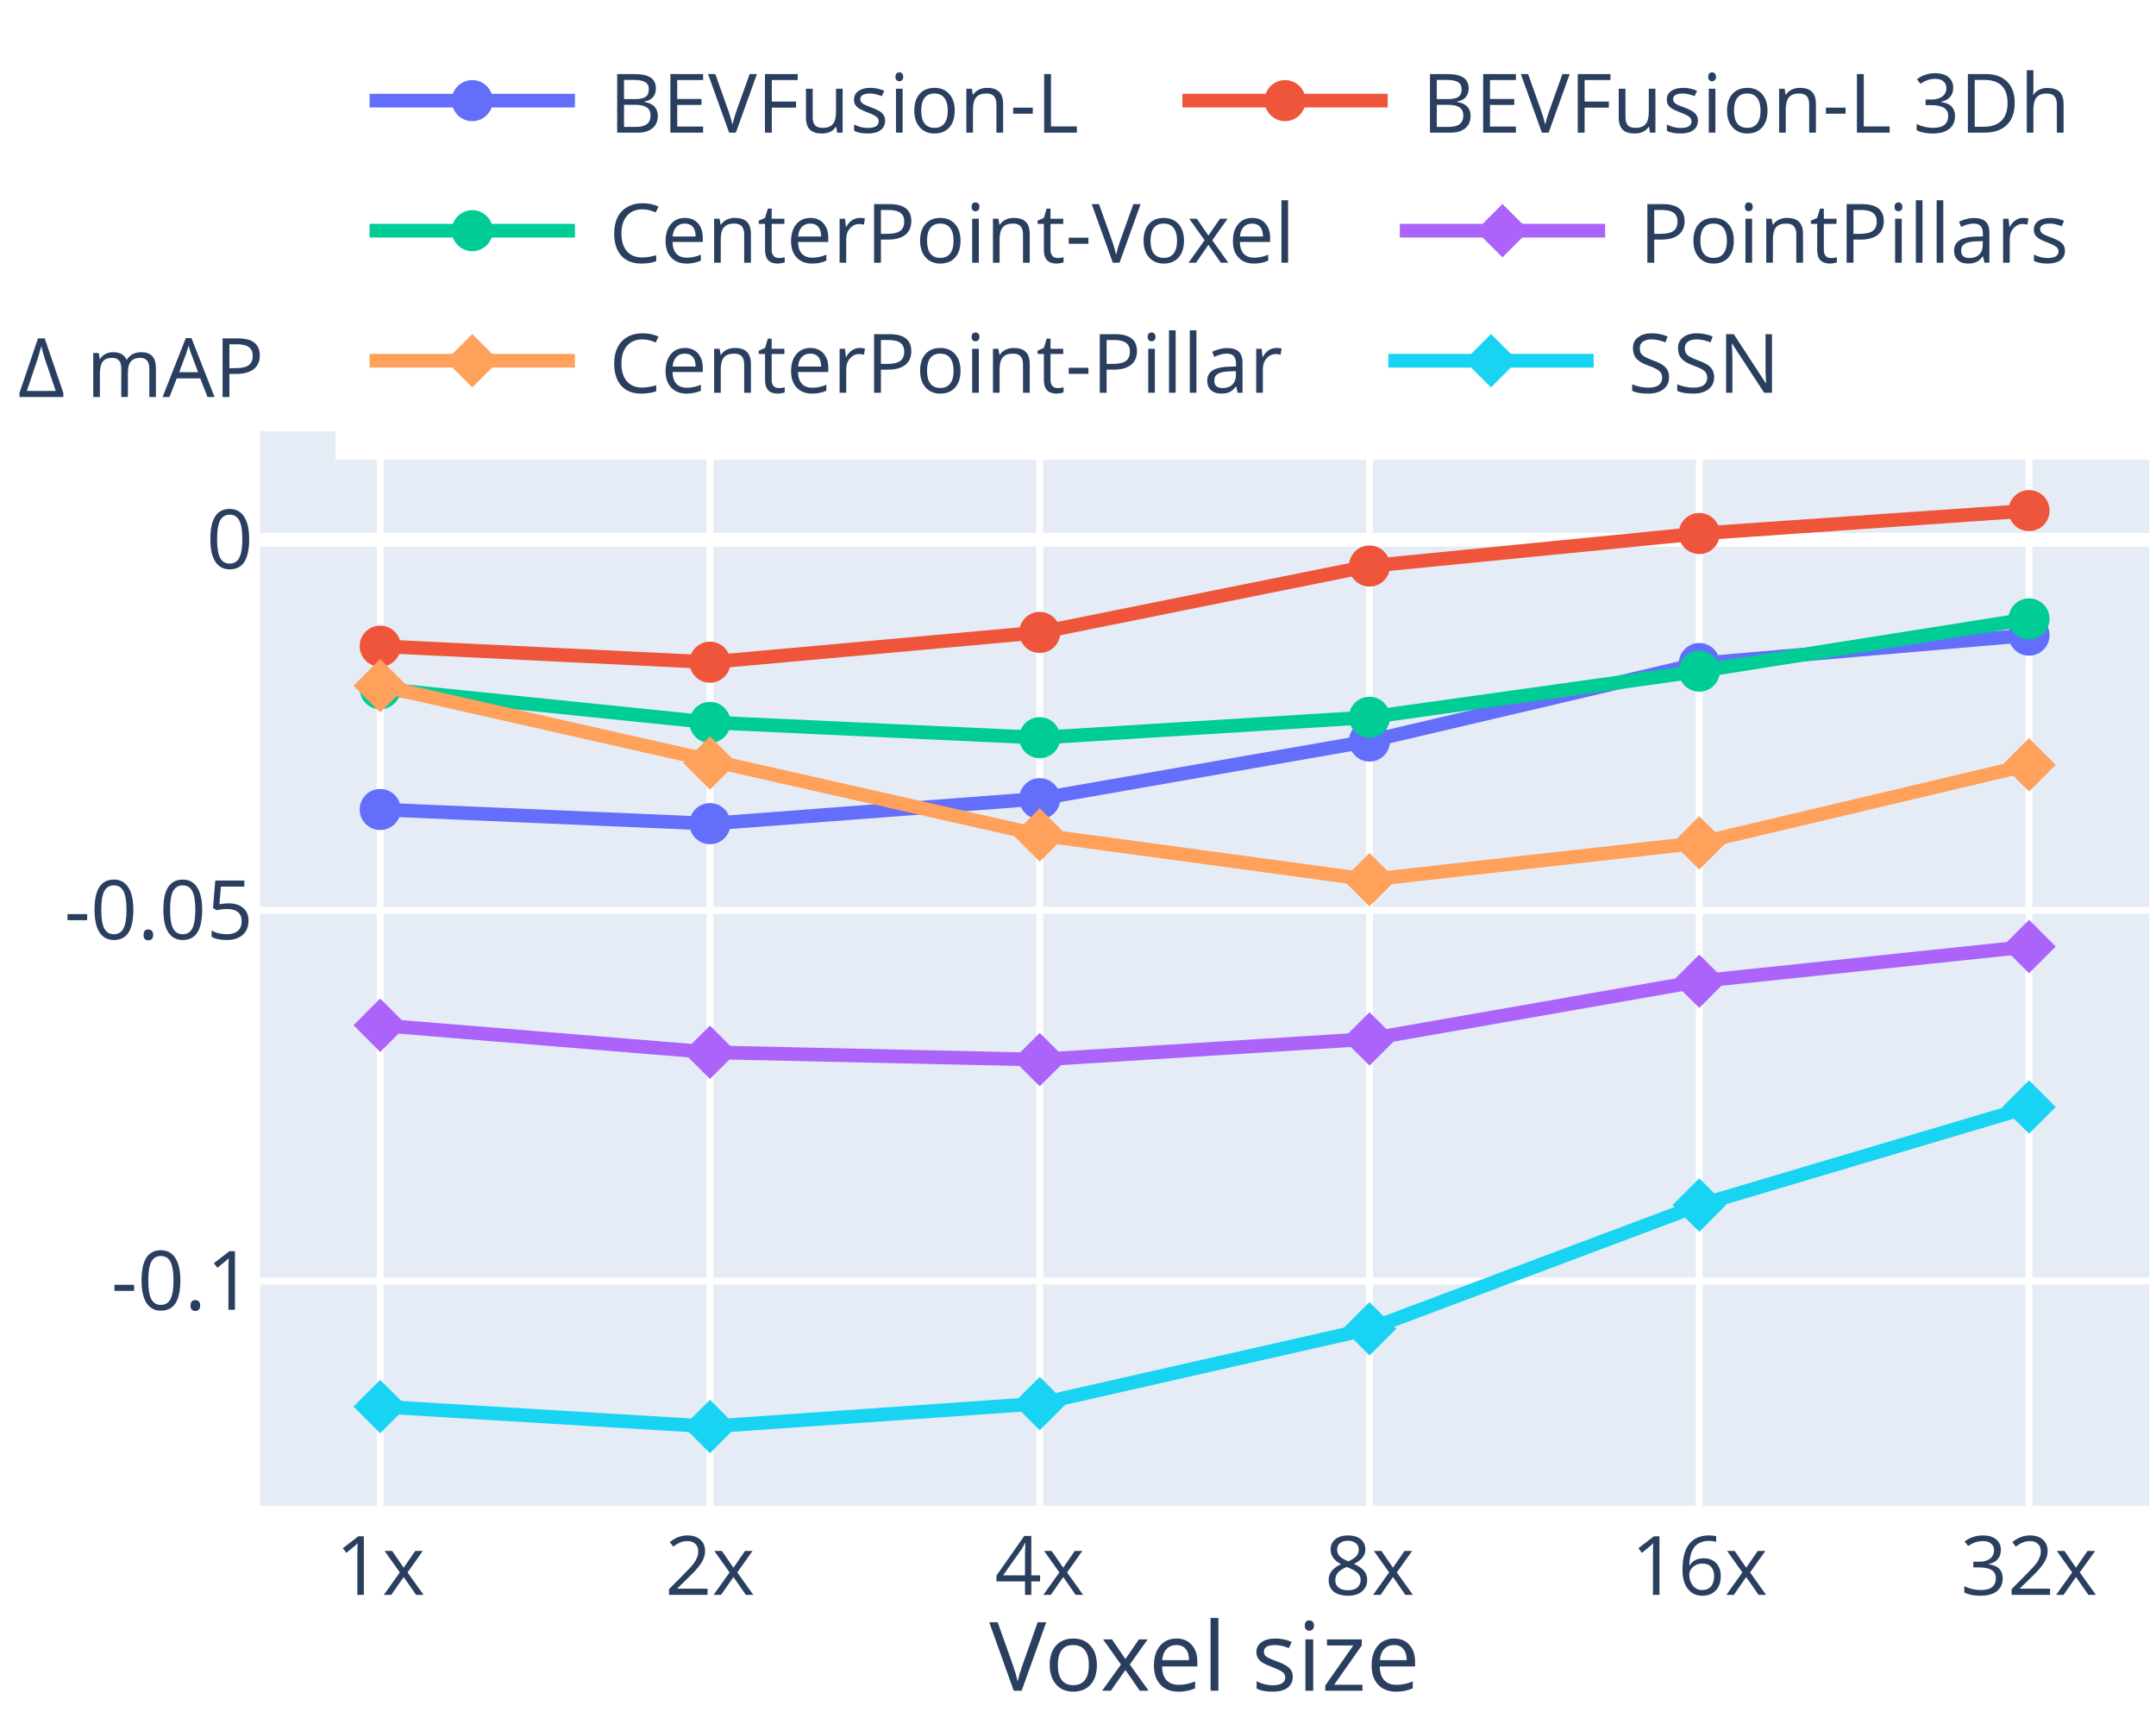
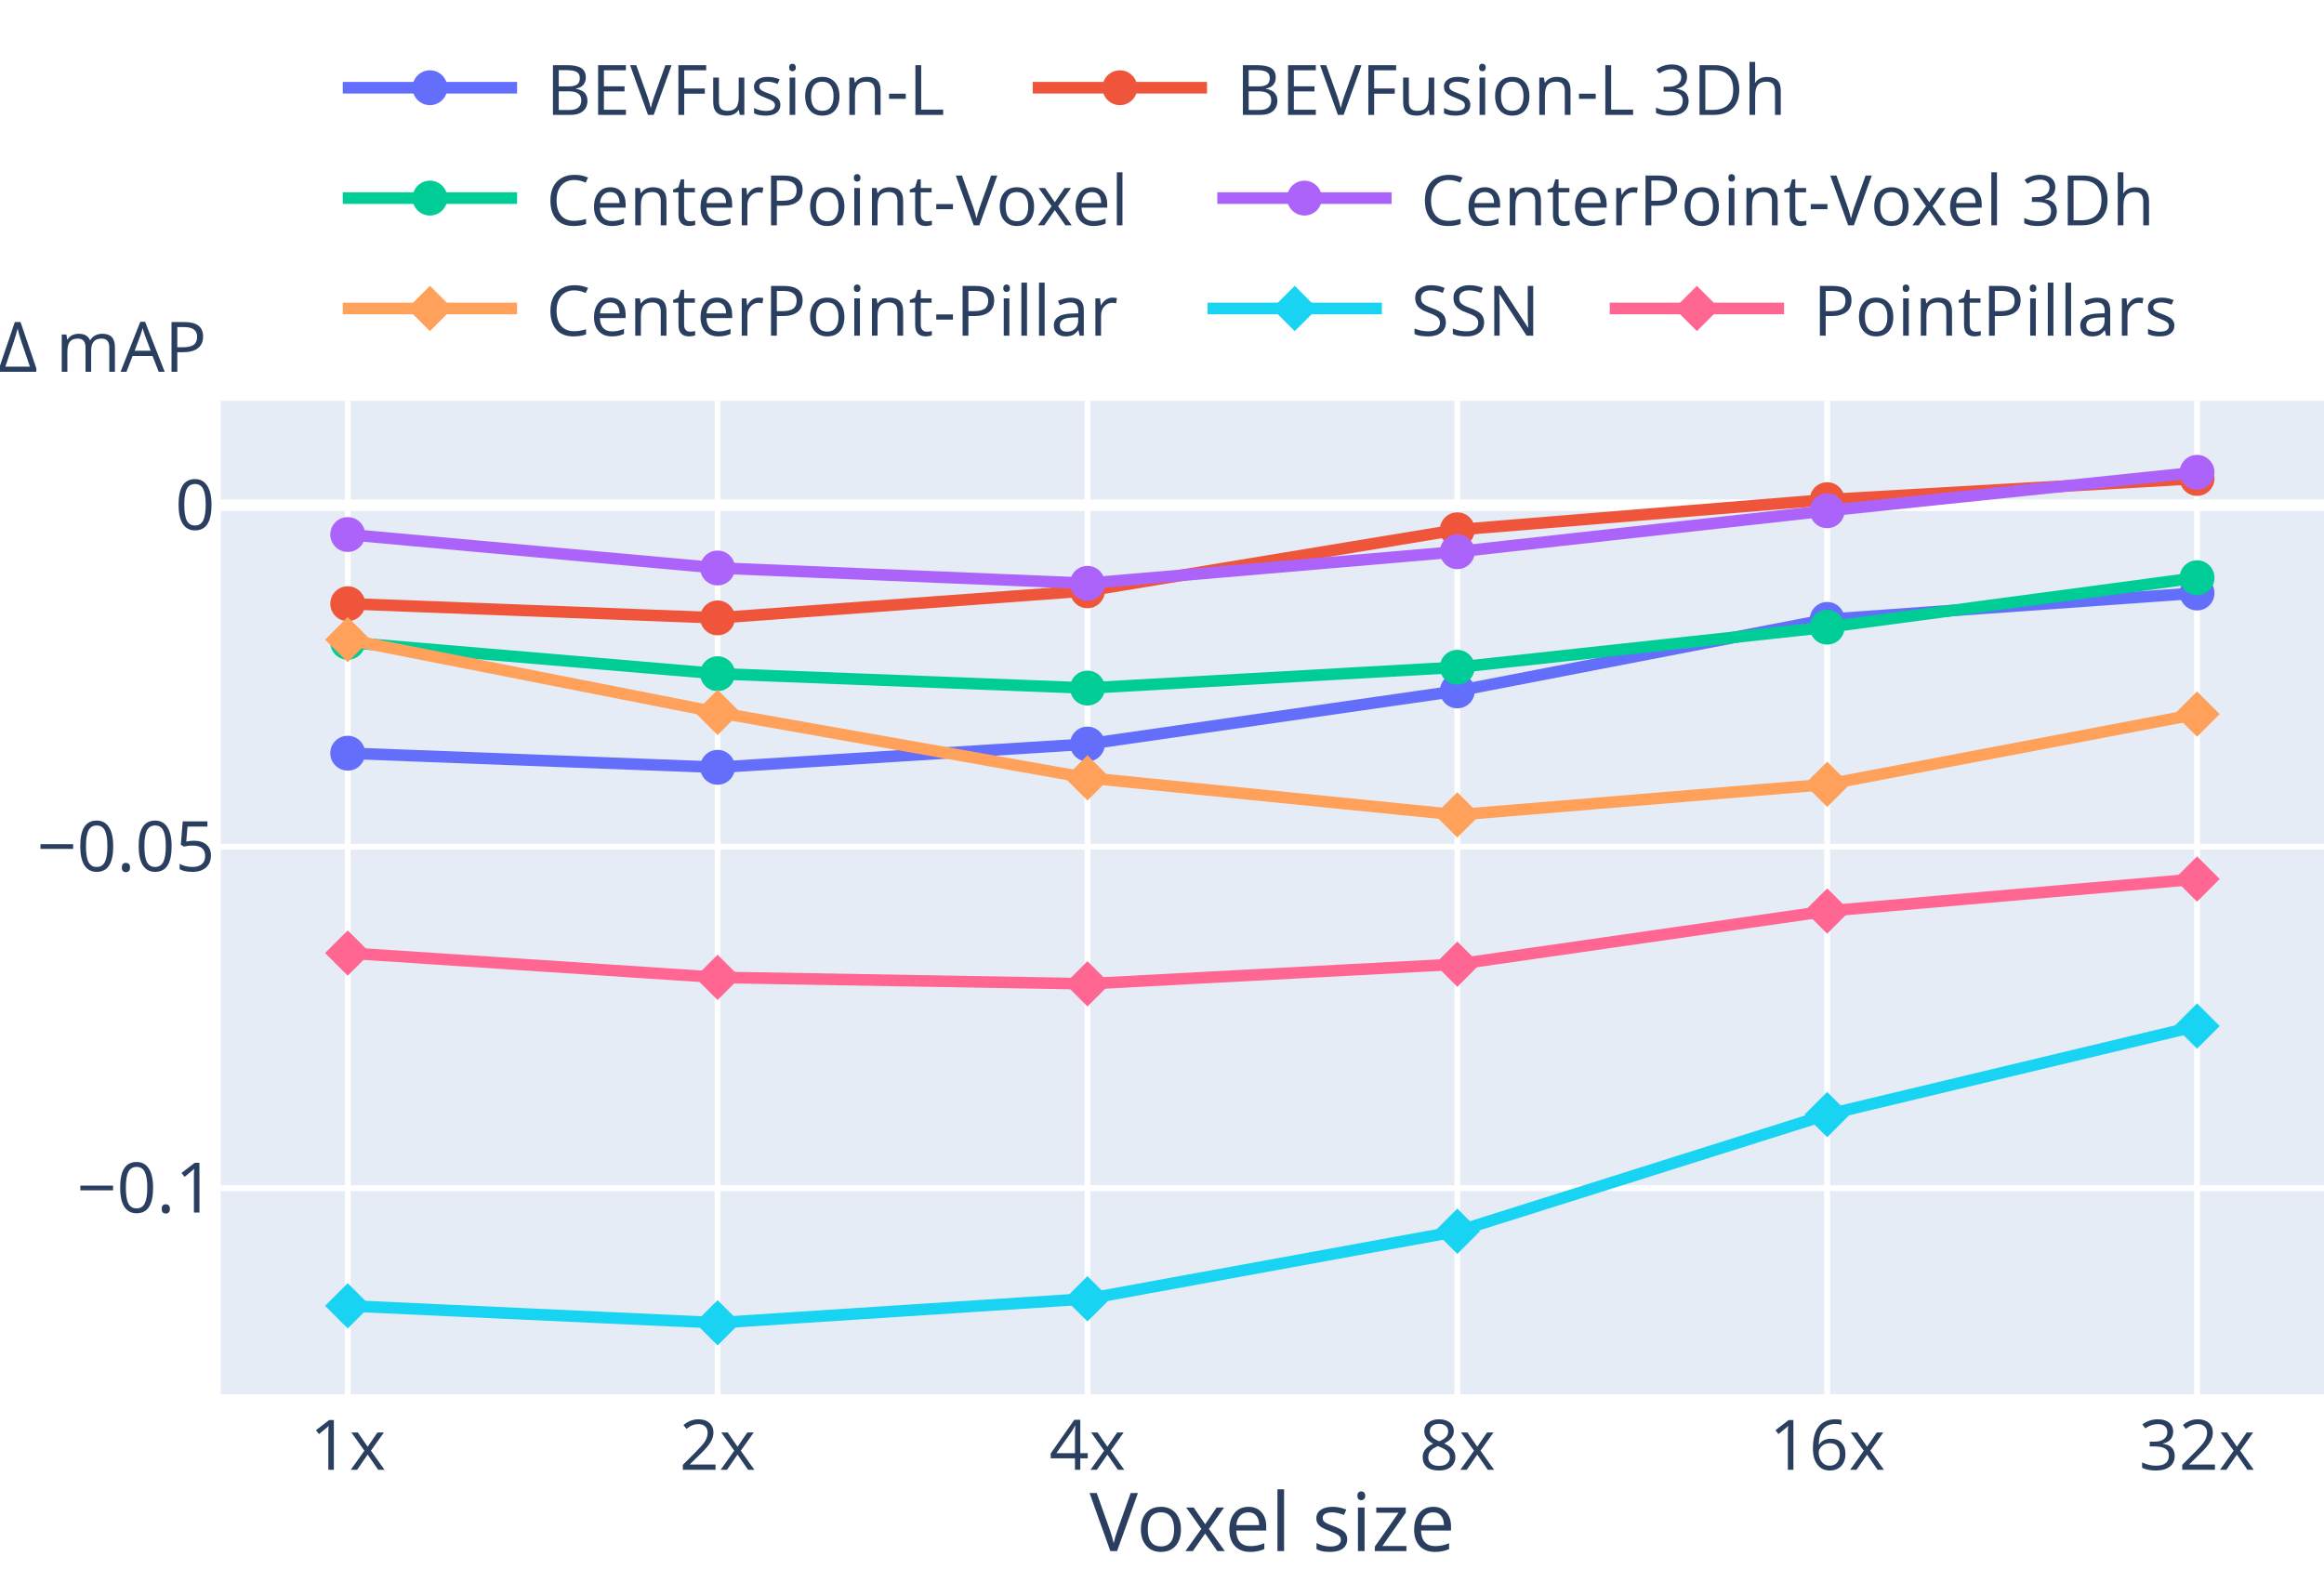
- <svg xmlns="http://www.w3.org/2000/svg" class="main-svg" width="315" height="250" style="" viewBox="0 0 315 250">
-   <rect x="0" y="0" width="315" height="250" style="fill: rgb(255, 255, 255); fill-opacity: 1;" />
-   <defs id="defs-c9453e">
+ <svg xmlns="http://www.w3.org/2000/svg" class="main-svg" width="400" height="270" style="" viewBox="0 0 400 270">
+   <rect x="0" y="0" width="400" height="270" style="fill: rgb(255, 255, 255); fill-opacity: 1;" />
+   <defs id="defs-946e9d">
    <g class="clips">
-       <clipPath id="clipc9453exyplot" class="plotclip">
-         <rect width="276" height="157" />
+       <clipPath id="clip946e9dxyplot" class="plotclip">
+         <rect width="362" height="171" />
      </clipPath>
-       <clipPath class="axesclip" id="clipc9453ex">
-         <rect x="38" y="0" width="276" height="250" />
+       <clipPath class="axesclip" id="clip946e9dx">
+         <rect x="38" y="0" width="362" height="270" />
      </clipPath>
-       <clipPath class="axesclip" id="clipc9453ey">
-         <rect x="0" y="63" width="315" height="157" />
+       <clipPath class="axesclip" id="clip946e9dy">
+         <rect x="0" y="69" width="400" height="171" />
      </clipPath>
-       <clipPath class="axesclip" id="clipc9453exy">
-         <rect x="38" y="63" width="276" height="157" />
+       <clipPath class="axesclip" id="clip946e9dxy">
+         <rect x="38" y="69" width="362" height="171" />
      </clipPath>
    </g>
    <g class="gradients" />
    <g class="patterns" />
  </defs>
  <g class="bglayer">
-     <rect class="bg" x="38" y="63" width="276" height="157" style="fill: rgb(229, 236, 246); fill-opacity: 1; stroke-width: 0;" />
+     <rect class="bg" x="38" y="69" width="362" height="171" style="fill: rgb(229, 236, 246); fill-opacity: 1; stroke-width: 0;" />
  </g>
  <g class="layer-below">
    <g class="imagelayer" />
    <g class="shapelayer" />
  </g>
  <g class="cartesianlayer">
    <g class="subplot xy">
      <g class="layer-subplot">
        <g class="shapelayer" />
        <g class="imagelayer" />
      </g>
      <g class="minor-gridlayer">
        <g class="x" />
        <g class="y" />
      </g>
      <g class="gridlayer">
        <g class="x">
-           <path class="xgrid crisp" transform="translate(55.55,0)" d="M0,63v157" style="stroke: rgb(255, 255, 255); stroke-opacity: 1; stroke-width: 1px;" />
-           <path class="xgrid crisp" transform="translate(103.73,0)" d="M0,63v157" style="stroke: rgb(255, 255, 255); stroke-opacity: 1; stroke-width: 1px;" />
-           <path class="xgrid crisp" transform="translate(151.91,0)" d="M0,63v157" style="stroke: rgb(255, 255, 255); stroke-opacity: 1; stroke-width: 1px;" />
-           <path class="xgrid crisp" transform="translate(200.09,0)" d="M0,63v157" style="stroke: rgb(255, 255, 255); stroke-opacity: 1; stroke-width: 1px;" />
-           <path class="xgrid crisp" transform="translate(248.27,0)" d="M0,63v157" style="stroke: rgb(255, 255, 255); stroke-opacity: 1; stroke-width: 1px;" />
-           <path class="xgrid crisp" transform="translate(296.45,0)" d="M0,63v157" style="stroke: rgb(255, 255, 255); stroke-opacity: 1; stroke-width: 1px;" />
+           <path class="xgrid crisp" transform="translate(59.85,0)" d="M0,69v171" style="stroke: rgb(255, 255, 255); stroke-opacity: 1; stroke-width: 1px;" />
+           <path class="xgrid crisp" transform="translate(123.51,0)" d="M0,69v171" style="stroke: rgb(255, 255, 255); stroke-opacity: 1; stroke-width: 1px;" />
+           <path class="xgrid crisp" transform="translate(187.17,0)" d="M0,69v171" style="stroke: rgb(255, 255, 255); stroke-opacity: 1; stroke-width: 1px;" />
+           <path class="xgrid crisp" transform="translate(250.83,0)" d="M0,69v171" style="stroke: rgb(255, 255, 255); stroke-opacity: 1; stroke-width: 1px;" />
+           <path class="xgrid crisp" transform="translate(314.49,0)" d="M0,69v171" style="stroke: rgb(255, 255, 255); stroke-opacity: 1; stroke-width: 1px;" />
+           <path class="xgrid crisp" transform="translate(378.15,0)" d="M0,69v171" style="stroke: rgb(255, 255, 255); stroke-opacity: 1; stroke-width: 1px;" />
        </g>
        <g class="y">
-           <path class="ygrid crisp" transform="translate(0,187.15)" d="M38,0h276" style="stroke: rgb(255, 255, 255); stroke-opacity: 1; stroke-width: 1px;" />
-           <path class="ygrid crisp" transform="translate(0,133)" d="M38,0h276" style="stroke: rgb(255, 255, 255); stroke-opacity: 1; stroke-width: 1px;" />
+           <path class="ygrid crisp" transform="translate(0,204.52)" d="M38,0h362" style="stroke: rgb(255, 255, 255); stroke-opacity: 1; stroke-width: 1px;" />
+           <path class="ygrid crisp" transform="translate(0,145.75)" d="M38,0h362" style="stroke: rgb(255, 255, 255); stroke-opacity: 1; stroke-width: 1px;" />
        </g>
      </g>
      <g class="zerolinelayer">
-         <path class="yzl zl crisp" transform="translate(0,78.85)" d="M38,0h276" style="stroke: rgb(255, 255, 255); stroke-opacity: 1; stroke-width: 2px;" />
+         <path class="yzl zl crisp" transform="translate(0,86.97)" d="M38,0h362" style="stroke: rgb(255, 255, 255); stroke-opacity: 1; stroke-width: 2px;" />
      </g>
      <g class="layer-between">
        <g class="shapelayer" />
        <g class="imagelayer" />
      </g>
      <path class="xlines-below" />
      <path class="ylines-below" />
      <g class="overlines-below" />
      <g class="xaxislayer-below" />
      <g class="yaxislayer-below" />
      <g class="overaxes-below" />
-       <g class="plot" transform="translate(38,63)" clip-path="url(#clipc9453exyplot)">
-         <g class="scatterlayer mlayer">
-           <g class="trace scatter tracee31c74" style="stroke-miterlimit: 2; opacity: 1;">
-             <g class="fills" />
-             <g class="errorbars" />
-             <g class="lines">
-               <path class="js-line" d="M17.55,55.26L65.73,57.33L113.91,53.68L162.09,45.26L210.27,33.94L258.45,29.79" style="vector-effect: none; fill: none; stroke: rgb(99, 110, 250); stroke-opacity: 1; stroke-width: 2px; opacity: 1;" />
-             </g>
-             <g class="points">
-               <path class="point" transform="translate(17.55,55.26)" d="M3,0A3,3 0 1,1 0,-3A3,3 0 0,1 3,0Z" style="opacity: 1; stroke-width: 0px; fill: rgb(99, 110, 250); fill-opacity: 1;" />
-               <path class="point" transform="translate(65.73,57.33)" d="M3,0A3,3 0 1,1 0,-3A3,3 0 0,1 3,0Z" style="opacity: 1; stroke-width: 0px; fill: rgb(99, 110, 250); fill-opacity: 1;" />
-               <path class="point" transform="translate(113.91,53.68)" d="M3,0A3,3 0 1,1 0,-3A3,3 0 0,1 3,0Z" style="opacity: 1; stroke-width: 0px; fill: rgb(99, 110, 250); fill-opacity: 1;" />
-               <path class="point" transform="translate(162.09,45.26)" d="M3,0A3,3 0 1,1 0,-3A3,3 0 0,1 3,0Z" style="opacity: 1; stroke-width: 0px; fill: rgb(99, 110, 250); fill-opacity: 1;" />
-               <path class="point" transform="translate(210.27,33.94)" d="M3,0A3,3 0 1,1 0,-3A3,3 0 0,1 3,0Z" style="opacity: 1; stroke-width: 0px; fill: rgb(99, 110, 250); fill-opacity: 1;" />
-               <path class="point" transform="translate(258.45,29.79)" d="M3,0A3,3 0 1,1 0,-3A3,3 0 0,1 3,0Z" style="opacity: 1; stroke-width: 0px; fill: rgb(99, 110, 250); fill-opacity: 1;" />
-             </g>
-             <g class="text" />
-           </g>
-           <g class="trace scatter trace3aa67b" style="stroke-miterlimit: 2; opacity: 1;">
-             <g class="fills" />
-             <g class="errorbars" />
-             <g class="lines">
-               <path class="js-line" d="M17.55,31.4L65.73,33.74L113.91,29.39L162.09,19.69L210.27,14.94L258.45,11.6" style="vector-effect: none; fill: none; stroke: rgb(239, 85, 59); stroke-opacity: 1; stroke-width: 2px; opacity: 1;" />
-             </g>
-             <g class="points">
-               <path class="point" transform="translate(17.55,31.4)" d="M3,0A3,3 0 1,1 0,-3A3,3 0 0,1 3,0Z" style="opacity: 1; stroke-width: 0px; fill: rgb(239, 85, 59); fill-opacity: 1;" />
-               <path class="point" transform="translate(65.73,33.74)" d="M3,0A3,3 0 1,1 0,-3A3,3 0 0,1 3,0Z" style="opacity: 1; stroke-width: 0px; fill: rgb(239, 85, 59); fill-opacity: 1;" />
-               <path class="point" transform="translate(113.91,29.39)" d="M3,0A3,3 0 1,1 0,-3A3,3 0 0,1 3,0Z" style="opacity: 1; stroke-width: 0px; fill: rgb(239, 85, 59); fill-opacity: 1;" />
-               <path class="point" transform="translate(162.09,19.69)" d="M3,0A3,3 0 1,1 0,-3A3,3 0 0,1 3,0Z" style="opacity: 1; stroke-width: 0px; fill: rgb(239, 85, 59); fill-opacity: 1;" />
-               <path class="point" transform="translate(210.27,14.94)" d="M3,0A3,3 0 1,1 0,-3A3,3 0 0,1 3,0Z" style="opacity: 1; stroke-width: 0px; fill: rgb(239, 85, 59); fill-opacity: 1;" />
-               <path class="point" transform="translate(258.45,11.6)" d="M3,0A3,3 0 1,1 0,-3A3,3 0 0,1 3,0Z" style="opacity: 1; stroke-width: 0px; fill: rgb(239, 85, 59); fill-opacity: 1;" />
-             </g>
-             <g class="text" />
-           </g>
-           <g class="trace scatter trace3d7ab2" style="stroke-miterlimit: 2; opacity: 1;">
-             <g class="fills" />
-             <g class="errorbars" />
-             <g class="lines">
-               <path class="js-line" d="M17.55,37.61L65.73,42.54L113.91,44.77L162.09,41.79L210.27,35.05L258.45,27.42" style="vector-effect: none; fill: none; stroke: rgb(0, 204, 150); stroke-opacity: 1; stroke-width: 2px; opacity: 1;" />
-             </g>
-             <g class="points">
-               <path class="point" transform="translate(17.55,37.61)" d="M3,0A3,3 0 1,1 0,-3A3,3 0 0,1 3,0Z" style="opacity: 1; stroke-width: 0px; fill: rgb(0, 204, 150); fill-opacity: 1;" />
-               <path class="point" transform="translate(65.73,42.54)" d="M3,0A3,3 0 1,1 0,-3A3,3 0 0,1 3,0Z" style="opacity: 1; stroke-width: 0px; fill: rgb(0, 204, 150); fill-opacity: 1;" />
-               <path class="point" transform="translate(113.91,44.77)" d="M3,0A3,3 0 1,1 0,-3A3,3 0 0,1 3,0Z" style="opacity: 1; stroke-width: 0px; fill: rgb(0, 204, 150); fill-opacity: 1;" />
-               <path class="point" transform="translate(162.09,41.79)" d="M3,0A3,3 0 1,1 0,-3A3,3 0 0,1 3,0Z" style="opacity: 1; stroke-width: 0px; fill: rgb(0, 204, 150); fill-opacity: 1;" />
-               <path class="point" transform="translate(210.27,35.05)" d="M3,0A3,3 0 1,1 0,-3A3,3 0 0,1 3,0Z" style="opacity: 1; stroke-width: 0px; fill: rgb(0, 204, 150); fill-opacity: 1;" />
-               <path class="point" transform="translate(258.45,27.42)" d="M3,0A3,3 0 1,1 0,-3A3,3 0 0,1 3,0Z" style="opacity: 1; stroke-width: 0px; fill: rgb(0, 204, 150); fill-opacity: 1;" />
-             </g>
-             <g class="text" />
-           </g>
-           <g class="trace scatter tracecede23" style="stroke-miterlimit: 2; opacity: 1;">
-             <g class="fills" />
-             <g class="errorbars" />
-             <g class="lines">
-               <path class="js-line" d="M17.55,86.78L65.73,90.73L113.91,91.8L162.09,88.78L210.27,80.35L258.45,75.28" style="vector-effect: none; fill: none; stroke: rgb(171, 99, 250); stroke-opacity: 1; stroke-width: 2px; opacity: 1;" />
-             </g>
-             <g class="points">
-               <path class="point" transform="translate(17.55,86.78)" d="M3.9,0L0,3.9L-3.9,0L0,-3.9Z" style="opacity: 1; stroke-width: 0px; fill: rgb(171, 99, 250); fill-opacity: 1;" />
-               <path class="point" transform="translate(65.73,90.73)" d="M3.9,0L0,3.9L-3.9,0L0,-3.9Z" style="opacity: 1; stroke-width: 0px; fill: rgb(171, 99, 250); fill-opacity: 1;" />
-               <path class="point" transform="translate(113.91,91.8)" d="M3.9,0L0,3.9L-3.9,0L0,-3.9Z" style="opacity: 1; stroke-width: 0px; fill: rgb(171, 99, 250); fill-opacity: 1;" />
-               <path class="point" transform="translate(162.09,88.78)" d="M3.9,0L0,3.9L-3.9,0L0,-3.9Z" style="opacity: 1; stroke-width: 0px; fill: rgb(171, 99, 250); fill-opacity: 1;" />
-               <path class="point" transform="translate(210.27,80.35)" d="M3.9,0L0,3.9L-3.9,0L0,-3.9Z" style="opacity: 1; stroke-width: 0px; fill: rgb(171, 99, 250); fill-opacity: 1;" />
-               <path class="point" transform="translate(258.45,75.28)" d="M3.9,0L0,3.9L-3.9,0L0,-3.9Z" style="opacity: 1; stroke-width: 0px; fill: rgb(171, 99, 250); fill-opacity: 1;" />
-             </g>
-             <g class="text" />
-           </g>
-           <g class="trace scatter trace489f2c" style="stroke-miterlimit: 2; opacity: 1;">
-             <g class="fills" />
-             <g class="errorbars" />
-             <g class="lines">
-               <path class="js-line" d="M17.55,37.18L113.91,58.98L162.09,65.52L210.27,60.14L258.45,48.74" style="vector-effect: none; fill: none; stroke: rgb(255, 161, 90); stroke-opacity: 1; stroke-width: 2px; opacity: 1;" />
-             </g>
-             <g class="points">
-               <path class="point" transform="translate(17.55,37.18)" d="M3.9,0L0,3.9L-3.9,0L0,-3.9Z" style="opacity: 1; stroke-width: 0px; fill: rgb(255, 161, 90); fill-opacity: 1;" />
-               <path class="point" transform="translate(65.73,48.46)" d="M3.9,0L0,3.9L-3.9,0L0,-3.9Z" style="opacity: 1; stroke-width: 0px; fill: rgb(255, 161, 90); fill-opacity: 1;" />
-               <path class="point" transform="translate(113.91,58.98)" d="M3.9,0L0,3.9L-3.9,0L0,-3.9Z" style="opacity: 1; stroke-width: 0px; fill: rgb(255, 161, 90); fill-opacity: 1;" />
-               <path class="point" transform="translate(162.09,65.52)" d="M3.9,0L0,3.9L-3.9,0L0,-3.9Z" style="opacity: 1; stroke-width: 0px; fill: rgb(255, 161, 90); fill-opacity: 1;" />
-               <path class="point" transform="translate(210.27,60.14)" d="M3.9,0L0,3.9L-3.9,0L0,-3.9Z" style="opacity: 1; stroke-width: 0px; fill: rgb(255, 161, 90); fill-opacity: 1;" />
-               <path class="point" transform="translate(258.45,48.74)" d="M3.9,0L0,3.9L-3.9,0L0,-3.9Z" style="opacity: 1; stroke-width: 0px; fill: rgb(255, 161, 90); fill-opacity: 1;" />
-             </g>
-             <g class="text" />
-           </g>
-           <g class="trace scatter traceeb6f72" style="stroke-miterlimit: 2; opacity: 1;">
-             <g class="fills" />
-             <g class="errorbars" />
-             <g class="lines">
-               <path class="js-line" d="M17.55,142.49L65.73,145.4L113.91,142.05L162.09,131.13L210.27,113.05L258.45,98.73" style="vector-effect: none; fill: none; stroke: rgb(25, 211, 243); stroke-opacity: 1; stroke-width: 2px; opacity: 1;" />
-             </g>
-             <g class="points">
-               <path class="point" transform="translate(17.55,142.49)" d="M3.9,0L0,3.9L-3.9,0L0,-3.9Z" style="opacity: 1; stroke-width: 0px; fill: rgb(25, 211, 243); fill-opacity: 1;" />
-               <path class="point" transform="translate(65.73,145.4)" d="M3.9,0L0,3.9L-3.9,0L0,-3.9Z" style="opacity: 1; stroke-width: 0px; fill: rgb(25, 211, 243); fill-opacity: 1;" />
-               <path class="point" transform="translate(113.91,142.05)" d="M3.9,0L0,3.9L-3.9,0L0,-3.9Z" style="opacity: 1; stroke-width: 0px; fill: rgb(25, 211, 243); fill-opacity: 1;" />
-               <path class="point" transform="translate(162.09,131.13)" d="M3.9,0L0,3.9L-3.9,0L0,-3.9Z" style="opacity: 1; stroke-width: 0px; fill: rgb(25, 211, 243); fill-opacity: 1;" />
-               <path class="point" transform="translate(210.27,113.05)" d="M3.9,0L0,3.9L-3.9,0L0,-3.9Z" style="opacity: 1; stroke-width: 0px; fill: rgb(25, 211, 243); fill-opacity: 1;" />
-               <path class="point" transform="translate(258.45,98.73)" d="M3.9,0L0,3.9L-3.9,0L0,-3.9Z" style="opacity: 1; stroke-width: 0px; fill: rgb(25, 211, 243); fill-opacity: 1;" />
-             </g>
-             <g class="text" />
-           </g>
-         </g>
-       </g>
-       <g class="overplot" />
+       <g class="overplot">
+         <g class="xy" transform="translate(38,69)" clip-path="url(#clip946e9dxyplot)">
+           <g class="scatterlayer mlayer">
+             <g class="trace scatter trace396277" style="stroke-miterlimit: 2; opacity: 1;">
+               <g class="fills" />
+               <g class="errorbars" />
+               <g class="lines">
+                 <path class="js-line" d="M21.85,60.65L85.51,63.08L149.17,59.08L212.83,49.93L276.49,37.62L340.15,33.08" style="vector-effect: none; fill: none; stroke: rgb(99, 110, 250); stroke-opacity: 1; stroke-width: 2px; opacity: 1;" />
+               </g>
+               <g class="points">
+                 <path class="point" transform="translate(21.85,60.65)" d="M3,0A3,3 0 1,1 0,-3A3,3 0 0,1 3,0Z" style="opacity: 1; stroke-width: 0px; fill: rgb(99, 110, 250); fill-opacity: 1;" />
+                 <path class="point" transform="translate(85.51,63.08)" d="M3,0A3,3 0 1,1 0,-3A3,3 0 0,1 3,0Z" style="opacity: 1; stroke-width: 0px; fill: rgb(99, 110, 250); fill-opacity: 1;" />
+                 <path class="point" transform="translate(149.17,59.08)" d="M3,0A3,3 0 1,1 0,-3A3,3 0 0,1 3,0Z" style="opacity: 1; stroke-width: 0px; fill: rgb(99, 110, 250); fill-opacity: 1;" />
+                 <path class="point" transform="translate(212.83,49.93)" d="M3,0A3,3 0 1,1 0,-3A3,3 0 0,1 3,0Z" style="opacity: 1; stroke-width: 0px; fill: rgb(99, 110, 250); fill-opacity: 1;" />
+                 <path class="point" transform="translate(276.49,37.62)" d="M3,0A3,3 0 1,1 0,-3A3,3 0 0,1 3,0Z" style="opacity: 1; stroke-width: 0px; fill: rgb(99, 110, 250); fill-opacity: 1;" />
+                 <path class="point" transform="translate(340.15,33.08)" d="M3,0A3,3 0 1,1 0,-3A3,3 0 0,1 3,0Z" style="opacity: 1; stroke-width: 0px; fill: rgb(99, 110, 250); fill-opacity: 1;" />
+               </g>
+               <g class="text" />
+             </g>
+             <g class="trace scatter trace287f02" style="stroke-miterlimit: 2; opacity: 1;">
+               <g class="fills" />
+               <g class="errorbars" />
+               <g class="lines">
+                 <path class="js-line" d="M21.85,34.92L85.51,37.36L149.17,32.7L212.83,22.19L276.49,17.01L340.15,13.36" style="vector-effect: none; fill: none; stroke: rgb(239, 85, 59); stroke-opacity: 1; stroke-width: 2px; opacity: 1;" />
+               </g>
+               <g class="points">
+                 <path class="point" transform="translate(21.85,34.92)" d="M3,0A3,3 0 1,1 0,-3A3,3 0 0,1 3,0Z" style="opacity: 1; stroke-width: 0px; fill: rgb(239, 85, 59); fill-opacity: 1;" />
+                 <path class="point" transform="translate(85.51,37.36)" d="M3,0A3,3 0 1,1 0,-3A3,3 0 0,1 3,0Z" style="opacity: 1; stroke-width: 0px; fill: rgb(239, 85, 59); fill-opacity: 1;" />
+                 <path class="point" transform="translate(149.17,32.7)" d="M3,0A3,3 0 1,1 0,-3A3,3 0 0,1 3,0Z" style="opacity: 1; stroke-width: 0px; fill: rgb(239, 85, 59); fill-opacity: 1;" />
+                 <path class="point" transform="translate(212.83,22.19)" d="M3,0A3,3 0 1,1 0,-3A3,3 0 0,1 3,0Z" style="opacity: 1; stroke-width: 0px; fill: rgb(239, 85, 59); fill-opacity: 1;" />
+                 <path class="point" transform="translate(276.49,17.01)" d="M3,0A3,3 0 1,1 0,-3A3,3 0 0,1 3,0Z" style="opacity: 1; stroke-width: 0px; fill: rgb(239, 85, 59); fill-opacity: 1;" />
+                 <path class="point" transform="translate(340.15,13.36)" d="M3,0A3,3 0 1,1 0,-3A3,3 0 0,1 3,0Z" style="opacity: 1; stroke-width: 0px; fill: rgb(239, 85, 59); fill-opacity: 1;" />
+               </g>
+               <g class="text" />
+             </g>
+             <g class="trace scatter trace5adf98" style="stroke-miterlimit: 2; opacity: 1;">
+               <g class="fills" />
+               <g class="errorbars" />
+               <g class="lines">
+                 <path class="js-line" d="M21.85,41.57L85.51,46.97L149.17,49.44L212.83,45.86L276.49,38.96L340.15,30.45" style="vector-effect: none; fill: none; stroke: rgb(0, 204, 150); stroke-opacity: 1; stroke-width: 2px; opacity: 1;" />
+               </g>
+               <g class="points">
+                 <path class="point" transform="translate(21.85,41.57)" d="M3,0A3,3 0 1,1 0,-3A3,3 0 0,1 3,0Z" style="opacity: 1; stroke-width: 0px; fill: rgb(0, 204, 150); fill-opacity: 1;" />
+                 <path class="point" transform="translate(85.51,46.97)" d="M3,0A3,3 0 1,1 0,-3A3,3 0 0,1 3,0Z" style="opacity: 1; stroke-width: 0px; fill: rgb(0, 204, 150); fill-opacity: 1;" />
+                 <path class="point" transform="translate(149.17,49.44)" d="M3,0A3,3 0 1,1 0,-3A3,3 0 0,1 3,0Z" style="opacity: 1; stroke-width: 0px; fill: rgb(0, 204, 150); fill-opacity: 1;" />
+                 <path class="point" transform="translate(212.83,45.86)" d="M3,0A3,3 0 1,1 0,-3A3,3 0 0,1 3,0Z" style="opacity: 1; stroke-width: 0px; fill: rgb(0, 204, 150); fill-opacity: 1;" />
+                 <path class="point" transform="translate(276.49,38.96)" d="M3,0A3,3 0 1,1 0,-3A3,3 0 0,1 3,0Z" style="opacity: 1; stroke-width: 0px; fill: rgb(0, 204, 150); fill-opacity: 1;" />
+                 <path class="point" transform="translate(340.15,30.45)" d="M3,0A3,3 0 1,1 0,-3A3,3 0 0,1 3,0Z" style="opacity: 1; stroke-width: 0px; fill: rgb(0, 204, 150); fill-opacity: 1;" />
+               </g>
+               <g class="text" />
+             </g>
+             <g class="trace scatter trace1c7852" style="stroke-miterlimit: 2; opacity: 1;">
+               <g class="fills" />
+               <g class="errorbars" />
+               <g class="lines">
+                 <path class="js-line" d="M21.85,23.01L85.51,28.77L149.17,31.41L212.83,25.97L276.49,18.92L340.15,12.3" style="vector-effect: none; fill: none; stroke: rgb(171, 99, 250); stroke-opacity: 1; stroke-width: 2px; opacity: 1;" />
+               </g>
+               <g class="points">
+                 <path class="point" transform="translate(21.85,23.01)" d="M3,0A3,3 0 1,1 0,-3A3,3 0 0,1 3,0Z" style="opacity: 1; stroke-width: 0px; fill: rgb(171, 99, 250); fill-opacity: 1;" />
+                 <path class="point" transform="translate(85.51,28.77)" d="M3,0A3,3 0 1,1 0,-3A3,3 0 0,1 3,0Z" style="opacity: 1; stroke-width: 0px; fill: rgb(171, 99, 250); fill-opacity: 1;" />
+                 <path class="point" transform="translate(149.17,31.41)" d="M3,0A3,3 0 1,1 0,-3A3,3 0 0,1 3,0Z" style="opacity: 1; stroke-width: 0px; fill: rgb(171, 99, 250); fill-opacity: 1;" />
+                 <path class="point" transform="translate(212.83,25.97)" d="M3,0A3,3 0 1,1 0,-3A3,3 0 0,1 3,0Z" style="opacity: 1; stroke-width: 0px; fill: rgb(171, 99, 250); fill-opacity: 1;" />
+                 <path class="point" transform="translate(276.49,18.92)" d="M3,0A3,3 0 1,1 0,-3A3,3 0 0,1 3,0Z" style="opacity: 1; stroke-width: 0px; fill: rgb(171, 99, 250); fill-opacity: 1;" />
+                 <path class="point" transform="translate(340.15,12.3)" d="M3,0A3,3 0 1,1 0,-3A3,3 0 0,1 3,0Z" style="opacity: 1; stroke-width: 0px; fill: rgb(171, 99, 250); fill-opacity: 1;" />
+               </g>
+               <g class="text" />
+             </g>
+             <g class="trace scatter tracee06dac" style="stroke-miterlimit: 2; opacity: 1;">
+               <g class="fills" />
+               <g class="errorbars" />
+               <g class="lines">
+                 <path class="js-line" d="M21.85,41.1L85.51,53.63L149.17,64.9L212.83,71.27L276.49,66.01L340.15,53.92" style="vector-effect: none; fill: none; stroke: rgb(255, 161, 90); stroke-opacity: 1; stroke-width: 2px; opacity: 1;" />
+               </g>
+               <g class="points">
+                 <path class="point" transform="translate(21.85,41.1)" d="M3.9,0L0,3.9L-3.9,0L0,-3.9Z" style="opacity: 1; stroke-width: 0px; fill: rgb(255, 161, 90); fill-opacity: 1;" />
+                 <path class="point" transform="translate(85.51,53.63)" d="M3.9,0L0,3.9L-3.9,0L0,-3.9Z" style="opacity: 1; stroke-width: 0px; fill: rgb(255, 161, 90); fill-opacity: 1;" />
+                 <path class="point" transform="translate(149.17,64.9)" d="M3.9,0L0,3.9L-3.9,0L0,-3.9Z" style="opacity: 1; stroke-width: 0px; fill: rgb(255, 161, 90); fill-opacity: 1;" />
+                 <path class="point" transform="translate(212.83,71.27)" d="M3.9,0L0,3.9L-3.9,0L0,-3.9Z" style="opacity: 1; stroke-width: 0px; fill: rgb(255, 161, 90); fill-opacity: 1;" />
+                 <path class="point" transform="translate(276.49,66.01)" d="M3.9,0L0,3.9L-3.9,0L0,-3.9Z" style="opacity: 1; stroke-width: 0px; fill: rgb(255, 161, 90); fill-opacity: 1;" />
+                 <path class="point" transform="translate(340.15,53.92)" d="M3.9,0L0,3.9L-3.9,0L0,-3.9Z" style="opacity: 1; stroke-width: 0px; fill: rgb(255, 161, 90); fill-opacity: 1;" />
+               </g>
+               <g class="text" />
+             </g>
+             <g class="trace scatter traceb3b280" style="stroke-miterlimit: 2; opacity: 1;">
+               <g class="fills" />
+               <g class="errorbars" />
+               <g class="lines">
+                 <path class="js-line" d="M21.85,155.78L85.51,158.7L149.17,154.57L212.83,142.94L276.49,122.86L340.15,107.62" style="vector-effect: none; fill: none; stroke: rgb(25, 211, 243); stroke-opacity: 1; stroke-width: 2px; opacity: 1;" />
+               </g>
+               <g class="points">
+                 <path class="point" transform="translate(21.85,155.78)" d="M3.9,0L0,3.9L-3.9,0L0,-3.9Z" style="opacity: 1; stroke-width: 0px; fill: rgb(25, 211, 243); fill-opacity: 1;" />
+                 <path class="point" transform="translate(85.51,158.7)" d="M3.9,0L0,3.9L-3.9,0L0,-3.9Z" style="opacity: 1; stroke-width: 0px; fill: rgb(25, 211, 243); fill-opacity: 1;" />
+                 <path class="point" transform="translate(149.17,154.57)" d="M3.9,0L0,3.9L-3.9,0L0,-3.9Z" style="opacity: 1; stroke-width: 0px; fill: rgb(25, 211, 243); fill-opacity: 1;" />
+                 <path class="point" transform="translate(212.83,142.94)" d="M3.9,0L0,3.9L-3.9,0L0,-3.9Z" style="opacity: 1; stroke-width: 0px; fill: rgb(25, 211, 243); fill-opacity: 1;" />
+                 <path class="point" transform="translate(276.49,122.86)" d="M3.9,0L0,3.9L-3.9,0L0,-3.9Z" style="opacity: 1; stroke-width: 0px; fill: rgb(25, 211, 243); fill-opacity: 1;" />
+                 <path class="point" transform="translate(340.15,107.62)" d="M3.9,0L0,3.9L-3.9,0L0,-3.9Z" style="opacity: 1; stroke-width: 0px; fill: rgb(25, 211, 243); fill-opacity: 1;" />
+               </g>
+               <g class="text" />
+             </g>
+             <g class="trace scatter trace9a7cd6" style="stroke-miterlimit: 2; opacity: 1;">
+               <g class="fills" />
+               <g class="errorbars" />
+               <g class="lines">
+                 <path class="js-line" d="M21.85,95.05L85.51,99.24L149.17,100.35L212.83,96.97L276.49,87.82L340.15,82.31" style="vector-effect: none; fill: none; stroke: rgb(255, 102, 146); stroke-opacity: 1; stroke-width: 2px; opacity: 1;" />
+               </g>
+               <g class="points">
+                 <path class="point" transform="translate(21.85,95.05)" d="M3.9,0L0,3.9L-3.9,0L0,-3.9Z" style="opacity: 1; stroke-width: 0px; fill: rgb(255, 102, 146); fill-opacity: 1;" />
+                 <path class="point" transform="translate(85.51,99.24)" d="M3.9,0L0,3.9L-3.9,0L0,-3.9Z" style="opacity: 1; stroke-width: 0px; fill: rgb(255, 102, 146); fill-opacity: 1;" />
+                 <path class="point" transform="translate(149.17,100.35)" d="M3.9,0L0,3.9L-3.9,0L0,-3.9Z" style="opacity: 1; stroke-width: 0px; fill: rgb(255, 102, 146); fill-opacity: 1;" />
+                 <path class="point" transform="translate(212.83,96.97)" d="M3.9,0L0,3.9L-3.9,0L0,-3.9Z" style="opacity: 1; stroke-width: 0px; fill: rgb(255, 102, 146); fill-opacity: 1;" />
+                 <path class="point" transform="translate(276.49,87.82)" d="M3.9,0L0,3.9L-3.9,0L0,-3.9Z" style="opacity: 1; stroke-width: 0px; fill: rgb(255, 102, 146); fill-opacity: 1;" />
+                 <path class="point" transform="translate(340.15,82.31)" d="M3.9,0L0,3.9L-3.9,0L0,-3.9Z" style="opacity: 1; stroke-width: 0px; fill: rgb(255, 102, 146); fill-opacity: 1;" />
+               </g>
+               <g class="text" />
+             </g>
+           </g>
+         </g>
+       </g>
+       <g class="zerolinelayer-above" />
      <path class="xlines-above crisp" d="M0,0" style="fill: none;" />
      <path class="ylines-above crisp" d="M0,0" style="fill: none;" />
      <g class="overlines-above" />
      <g class="xaxislayer-above">
        <g class="xtick">
-           <text text-anchor="middle" x="0" y="233" transform="translate(55.55,0)" style="font-family: 'Open Sans', verdana, arial, sans-serif; font-size: 12px; fill: rgb(42, 63, 95); fill-opacity: 1; white-space: pre; opacity: 1;">1x</text>
-         </g>
-         <g class="xtick">
-           <text text-anchor="middle" x="0" y="233" transform="translate(103.73,0)" style="font-family: 'Open Sans', verdana, arial, sans-serif; font-size: 12px; fill: rgb(42, 63, 95); fill-opacity: 1; white-space: pre; opacity: 1;">2x</text>
-         </g>
-         <g class="xtick">
-           <text text-anchor="middle" x="0" y="233" transform="translate(151.91,0)" style="font-family: 'Open Sans', verdana, arial, sans-serif; font-size: 12px; fill: rgb(42, 63, 95); fill-opacity: 1; white-space: pre; opacity: 1;">4x</text>
-         </g>
-         <g class="xtick">
-           <text text-anchor="middle" x="0" y="233" transform="translate(200.09,0)" style="font-family: 'Open Sans', verdana, arial, sans-serif; font-size: 12px; fill: rgb(42, 63, 95); fill-opacity: 1; white-space: pre; opacity: 1;">8x</text>
-         </g>
-         <g class="xtick">
-           <text text-anchor="middle" x="0" y="233" transform="translate(248.27,0)" style="font-family: 'Open Sans', verdana, arial, sans-serif; font-size: 12px; fill: rgb(42, 63, 95); fill-opacity: 1; white-space: pre; opacity: 1;">16x</text>
-         </g>
-         <g class="xtick">
-           <text text-anchor="middle" x="0" y="233" transform="translate(296.45,0)" style="font-family: 'Open Sans', verdana, arial, sans-serif; font-size: 12px; fill: rgb(42, 63, 95); fill-opacity: 1; white-space: pre; opacity: 1;">32x</text>
+           <text text-anchor="middle" x="0" y="253" transform="translate(59.85,0)" style="font-family: 'Open Sans', verdana, arial, sans-serif; font-size: 12px; fill: rgb(42, 63, 95); fill-opacity: 1; white-space: pre;">1x</text>
+         </g>
+         <g class="xtick">
+           <text text-anchor="middle" x="0" y="253" transform="translate(123.51,0)" style="font-family: 'Open Sans', verdana, arial, sans-serif; font-size: 12px; fill: rgb(42, 63, 95); fill-opacity: 1; white-space: pre;">2x</text>
+         </g>
+         <g class="xtick">
+           <text text-anchor="middle" x="0" y="253" transform="translate(187.17,0)" style="font-family: 'Open Sans', verdana, arial, sans-serif; font-size: 12px; fill: rgb(42, 63, 95); fill-opacity: 1; white-space: pre;">4x</text>
+         </g>
+         <g class="xtick">
+           <text text-anchor="middle" x="0" y="253" transform="translate(250.83,0)" style="font-family: 'Open Sans', verdana, arial, sans-serif; font-size: 12px; fill: rgb(42, 63, 95); fill-opacity: 1; white-space: pre;">8x</text>
+         </g>
+         <g class="xtick">
+           <text text-anchor="middle" x="0" y="253" transform="translate(314.49,0)" style="font-family: 'Open Sans', verdana, arial, sans-serif; font-size: 12px; fill: rgb(42, 63, 95); fill-opacity: 1; white-space: pre;">16x</text>
+         </g>
+         <g class="xtick">
+           <text text-anchor="middle" x="0" y="253" transform="translate(378.15,0)" style="font-family: 'Open Sans', verdana, arial, sans-serif; font-size: 12px; fill: rgb(42, 63, 95); fill-opacity: 1; white-space: pre;">32x</text>
        </g>
      </g>
      <g class="yaxislayer-above">
        <g class="ytick">
-           <text text-anchor="end" x="37" y="4.2" transform="translate(0,187.15)" style="font-family: 'Open Sans', verdana, arial, sans-serif; font-size: 12px; fill: rgb(42, 63, 95); fill-opacity: 1; white-space: pre; opacity: 1;">-0.1</text>
+           <text text-anchor="end" x="37" y="4.2" transform="translate(0,204.52)" style="font-family: 'Open Sans', verdana, arial, sans-serif; font-size: 12px; fill: rgb(42, 63, 95); fill-opacity: 1; white-space: pre;">−0.1</text>
        </g>
        <g class="ytick">
-           <text text-anchor="end" x="37" y="4.2" style="font-family: 'Open Sans', verdana, arial, sans-serif; font-size: 12px; fill: rgb(42, 63, 95); fill-opacity: 1; white-space: pre; opacity: 1;" transform="translate(0,133)">-0.05</text>
+           <text text-anchor="end" x="37" y="4.2" style="font-family: 'Open Sans', verdana, arial, sans-serif; font-size: 12px; fill: rgb(42, 63, 95); fill-opacity: 1; white-space: pre;" transform="translate(0,145.75)">−0.05</text>
        </g>
        <g class="ytick">
-           <text text-anchor="end" x="37" y="4.2" style="font-family: 'Open Sans', verdana, arial, sans-serif; font-size: 12px; fill: rgb(42, 63, 95); fill-opacity: 1; white-space: pre; opacity: 1;" transform="translate(0,78.85)">0</text>
+           <text text-anchor="end" x="37" y="4.2" style="font-family: 'Open Sans', verdana, arial, sans-serif; font-size: 12px; fill: rgb(42, 63, 95); fill-opacity: 1; white-space: pre;" transform="translate(0,86.97)">0</text>
        </g>
      </g>
      <g class="overaxes-above" />
    </g>
  </g>
  <g class="polarlayer" />
  <g class="smithlayer" />
  <g class="ternarylayer" />
  <g class="geolayer" />
  <g class="funnelarealayer" />
  <g class="pielayer" />
  <g class="iciclelayer" />
  <g class="treemaplayer" />
  <g class="sunburstlayer" />
  <g class="glimages" />
-   <defs id="topdefs-c9453e">
+   <defs id="topdefs-946e9d">
    <g class="clips" />
-     <clipPath id="legendc9453e">
-       <rect width="266" height="67" x="0" y="0" />
+     <clipPath id="legend946e9d">
+       <rect width="330" height="67" x="0" y="0" />
    </clipPath>
  </defs>
  <g class="layer-above">
    <g class="imagelayer" />
    <g class="shapelayer" />
  </g>
  <g class="infolayer">
-     <g class="legend" pointer-events="all" transform="translate(49,0.2)">
-       <rect class="bg" shape-rendering="crispEdges" width="266" height="67" x="0" y="0" style="stroke: rgb(68, 68, 68); stroke-opacity: 1; fill: rgb(255, 255, 255); fill-opacity: 1; stroke-width: 0px;" />
-       <g class="scrollbox" transform="" clip-path="url(#legendc9453e)">
+     <g class="legend" pointer-events="all" transform="translate(54,0.6)">
+       <rect class="bg" shape-rendering="crispEdges" width="330" height="67" x="0" y="0" style="stroke: rgb(68, 68, 68); stroke-opacity: 1; fill: rgb(255, 255, 255); fill-opacity: 1; stroke-width: 0px;" />
+       <g class="scrollbox" transform="" clip-path="url(#legend946e9d)">
        <g class="groups" transform="">
          <g class="traces" transform="translate(0,14.5)" style="opacity: 1;">
            <text class="legendtext" text-anchor="start" x="40" y="4.68" style="font-family: 'Open Sans', verdana, arial, sans-serif; font-size: 12px; fill: rgb(42, 63, 95); fill-opacity: 1; white-space: pre;">BEVFusion-L</text>
            <g class="layers" style="opacity: 1;">
              <g class="legendfill" />
              <g class="legendlines">
                <path class="js-line" d="M5,0h30" style="fill: none; stroke: rgb(99, 110, 250); stroke-opacity: 1; stroke-width: 2px;" />
              </g>
              <g class="legendsymbols">
                <g class="legendpoints">
                  <path class="scatterpts" transform="translate(20,0)" d="M3,0A3,3 0 1,1 0,-3A3,3 0 0,1 3,0Z" style="opacity: 1; stroke-width: 0px; fill: rgb(99, 110, 250); fill-opacity: 1;" />
                </g>
              </g>
            </g>
            <rect class="legendtoggle" x="0" y="-9.5" width="116.25" height="19" style="fill: rgb(0, 0, 0); fill-opacity: 0;" />
          </g>
        </g>
        <g class="groups" transform="translate(118.75,0)">
          <g class="traces" transform="translate(0,14.5)" style="opacity: 1;">
            <text class="legendtext" text-anchor="start" x="40" y="4.68" style="font-family: 'Open Sans', verdana, arial, sans-serif; font-size: 12px; fill: rgb(42, 63, 95); fill-opacity: 1; white-space: pre;">BEVFusion-L 3Dh</text>
            <g class="layers" style="opacity: 1;">
              <g class="legendfill" />
              <g class="legendlines">
                <path class="js-line" d="M5,0h30" style="fill: none; stroke: rgb(239, 85, 59); stroke-opacity: 1; stroke-width: 2px;" />
              </g>
              <g class="legendsymbols">
                <g class="legendpoints">
                  <path class="scatterpts" transform="translate(20,0)" d="M3,0A3,3 0 1,1 0,-3A3,3 0 0,1 3,0Z" style="opacity: 1; stroke-width: 0px; fill: rgb(239, 85, 59); fill-opacity: 1;" />
                </g>
              </g>
            </g>
            <rect class="legendtoggle" x="0" y="-9.5" width="144.219" height="19" style="fill: rgb(0, 0, 0); fill-opacity: 0;" />
          </g>
        </g>
        <g class="groups" transform="translate(0,19)">
          <g class="traces" transform="translate(0,14.5)" style="opacity: 1;">
            <text class="legendtext" text-anchor="start" x="40" y="4.68" style="font-family: 'Open Sans', verdana, arial, sans-serif; font-size: 12px; fill: rgb(42, 63, 95); fill-opacity: 1; white-space: pre;">CenterPoint-Voxel</text>
            <g class="layers" style="opacity: 1;">
              <g class="legendfill" />
              <g class="legendlines">
                <path class="js-line" d="M5,0h30" style="fill: none; stroke: rgb(0, 204, 150); stroke-opacity: 1; stroke-width: 2px;" />
              </g>
              <g class="legendsymbols">
                <g class="legendpoints">
                  <path class="scatterpts" transform="translate(20,0)" d="M3,0A3,3 0 1,1 0,-3A3,3 0 0,1 3,0Z" style="opacity: 1; stroke-width: 0px; fill: rgb(0, 204, 150); fill-opacity: 1;" />
                </g>
              </g>
            </g>
            <rect class="legendtoggle" x="0" y="-9.5" width="148.016" height="19" style="fill: rgb(0, 0, 0); fill-opacity: 0;" />
          </g>
        </g>
        <g class="groups" transform="translate(150.5156,19)">
          <g class="traces" transform="translate(0,14.5)" style="opacity: 1;">
+             <text class="legendtext" text-anchor="start" x="40" y="4.68" style="font-family: 'Open Sans', verdana, arial, sans-serif; font-size: 12px; fill: rgb(42, 63, 95); fill-opacity: 1; white-space: pre;">CenterPoint-Voxel 3Dh</text>
+             <g class="layers" style="opacity: 1;">
+               <g class="legendfill" />
+               <g class="legendlines">
+                 <path class="js-line" d="M5,0h30" style="fill: none; stroke: rgb(171, 99, 250); stroke-opacity: 1; stroke-width: 2px;" />
+               </g>
+               <g class="legendsymbols">
+                 <g class="legendpoints">
+                   <path class="scatterpts" transform="translate(20,0)" d="M3,0A3,3 0 1,1 0,-3A3,3 0 0,1 3,0Z" style="opacity: 1; stroke-width: 0px; fill: rgb(171, 99, 250); fill-opacity: 1;" />
+                 </g>
+               </g>
+             </g>
+             <rect class="legendtoggle" x="0" y="-9.5" width="176.312" height="19" style="fill: rgb(0, 0, 0); fill-opacity: 0;" />
+           </g>
+         </g>
+         <g class="groups" transform="translate(0,38)">
+           <g class="traces" transform="translate(0,14.5)" style="opacity: 1;">
+             <text class="legendtext" text-anchor="start" x="40" y="4.68" style="font-family: 'Open Sans', verdana, arial, sans-serif; font-size: 12px; fill: rgb(42, 63, 95); fill-opacity: 1; white-space: pre;">CenterPoint-Pillar</text>
+             <g class="layers" style="opacity: 1;">
+               <g class="legendfill" />
+               <g class="legendlines">
+                 <path class="js-line" d="M5,0h30" style="fill: none; stroke: rgb(255, 161, 90); stroke-opacity: 1; stroke-width: 2px;" />
+               </g>
+               <g class="legendsymbols">
+                 <g class="legendpoints">
+                   <path class="scatterpts" transform="translate(20,0)" d="M3.9,0L0,3.9L-3.9,0L0,-3.9Z" style="opacity: 1; stroke-width: 0px; fill: rgb(255, 161, 90); fill-opacity: 1;" />
+                 </g>
+               </g>
+             </g>
+             <rect class="legendtoggle" x="0" y="-9.5" width="146.344" height="19" style="fill: rgb(0, 0, 0); fill-opacity: 0;" />
+           </g>
+         </g>
+         <g class="groups" transform="translate(148.8438,38)">
+           <g class="traces" transform="translate(0,14.5)" style="opacity: 1;">
+             <text class="legendtext" text-anchor="start" x="40" y="4.68" style="font-family: 'Open Sans', verdana, arial, sans-serif; font-size: 12px; fill: rgb(42, 63, 95); fill-opacity: 1; white-space: pre;">SSN</text>
+             <g class="layers" style="opacity: 1;">
+               <g class="legendfill" />
+               <g class="legendlines">
+                 <path class="js-line" d="M5,0h30" style="fill: none; stroke: rgb(25, 211, 243); stroke-opacity: 1; stroke-width: 2px;" />
+               </g>
+               <g class="legendsymbols">
+                 <g class="legendpoints">
+                   <path class="scatterpts" transform="translate(20,0)" d="M3.9,0L0,3.9L-3.9,0L0,-3.9Z" style="opacity: 1; stroke-width: 0px; fill: rgb(25, 211, 243); fill-opacity: 1;" />
+                 </g>
+               </g>
+             </g>
+             <rect class="legendtoggle" x="0" y="-9.5" width="66.719" height="19" style="fill: rgb(0, 0, 0); fill-opacity: 0;" />
+           </g>
+         </g>
+         <g class="groups" transform="translate(218.0625,38)">
+           <g class="traces" transform="translate(0,14.5)" style="opacity: 1;">
            <text class="legendtext" text-anchor="start" x="40" y="4.68" style="font-family: 'Open Sans', verdana, arial, sans-serif; font-size: 12px; fill: rgb(42, 63, 95); fill-opacity: 1; white-space: pre;">PointPillars</text>
            <g class="layers" style="opacity: 1;">
              <g class="legendfill" />
              <g class="legendlines">
-                 <path class="js-line" d="M5,0h30" style="fill: none; stroke: rgb(171, 99, 250); stroke-opacity: 1; stroke-width: 2px;" />
-               </g>
-               <g class="legendsymbols">
-                 <g class="legendpoints">
-                   <path class="scatterpts" transform="translate(20,0)" d="M3.9,0L0,3.9L-3.9,0L0,-3.9Z" style="opacity: 1; stroke-width: 0px; fill: rgb(171, 99, 250); fill-opacity: 1;" />
+                 <path class="js-line" d="M5,0h30" style="fill: none; stroke: rgb(255, 102, 146); stroke-opacity: 1; stroke-width: 2px;" />
+               </g>
+               <g class="legendsymbols">
+                 <g class="legendpoints">
+                   <path class="scatterpts" transform="translate(20,0)" d="M3.9,0L0,3.9L-3.9,0L0,-3.9Z" style="opacity: 1; stroke-width: 0px; fill: rgb(255, 102, 146); fill-opacity: 1;" />
                </g>
              </g>
            </g>
            <rect class="legendtoggle" x="0" y="-9.5" width="107.812" height="19" style="fill: rgb(0, 0, 0); fill-opacity: 0;" />
-           </g>
-         </g>
-         <g class="groups" transform="translate(0,38)">
-           <g class="traces" transform="translate(0,14.5)" style="opacity: 1;">
-             <text class="legendtext" text-anchor="start" x="40" y="4.68" style="font-family: 'Open Sans', verdana, arial, sans-serif; font-size: 12px; fill: rgb(42, 63, 95); fill-opacity: 1; white-space: pre;">CenterPoint-Pillar</text>
-             <g class="layers" style="opacity: 1;">
-               <g class="legendfill" />
-               <g class="legendlines">
-                 <path class="js-line" d="M5,0h30" style="fill: none; stroke: rgb(255, 161, 90); stroke-opacity: 1; stroke-width: 2px;" />
-               </g>
-               <g class="legendsymbols">
-                 <g class="legendpoints">
-                   <path class="scatterpts" transform="translate(20,0)" d="M3.9,0L0,3.9L-3.9,0L0,-3.9Z" style="opacity: 1; stroke-width: 0px; fill: rgb(255, 161, 90); fill-opacity: 1;" />
-                 </g>
-               </g>
-             </g>
-             <rect class="legendtoggle" x="0" y="-9.5" width="146.344" height="19" style="fill: rgb(0, 0, 0); fill-opacity: 0;" />
-           </g>
-         </g>
-         <g class="groups" transform="translate(148.8438,38)">
-           <g class="traces" transform="translate(0,14.5)" style="opacity: 1;">
-             <text class="legendtext" text-anchor="start" x="40" y="4.68" style="font-family: 'Open Sans', verdana, arial, sans-serif; font-size: 12px; fill: rgb(42, 63, 95); fill-opacity: 1; white-space: pre;">SSN</text>
-             <g class="layers" style="opacity: 1;">
-               <g class="legendfill" />
-               <g class="legendlines">
-                 <path class="js-line" d="M5,0h30" style="fill: none; stroke: rgb(25, 211, 243); stroke-opacity: 1; stroke-width: 2px;" />
-               </g>
-               <g class="legendsymbols">
-                 <g class="legendpoints">
-                   <path class="scatterpts" transform="translate(20,0)" d="M3.9,0L0,3.9L-3.9,0L0,-3.9Z" style="opacity: 1; stroke-width: 0px; fill: rgb(25, 211, 243); fill-opacity: 1;" />
-                 </g>
-               </g>
-             </g>
-             <rect class="legendtoggle" x="0" y="-9.5" width="66.719" height="19" style="fill: rgb(0, 0, 0); fill-opacity: 0;" />
          </g>
        </g>
      </g>
      <rect class="scrollbar" rx="20" ry="3" width="0" height="0" x="0" y="0" style="fill: rgb(128, 139, 164); fill-opacity: 1;" />
    </g>
    <g class="g-gtitle" />
    <g class="g-xtitle" transform="translate(0,-2.3)">
-       <text class="xtitle" x="176" y="249.3" text-anchor="middle" style="font-family: 'Open Sans', verdana, arial, sans-serif; font-size: 14px; fill: rgb(42, 63, 95); opacity: 1; white-space: pre;">Voxel size</text>
+       <text class="xtitle" x="219" y="269.3" text-anchor="middle" style="opacity: 1; font-family: 'Open Sans', verdana, arial, sans-serif; font-size: 14px; fill: rgb(42, 63, 95); fill-opacity: 1; white-space: pre;">Voxel size</text>
    </g>
    <g class="g-ytitle" />
    <g class="annotation" data-index="0" style="opacity: 1;">
-       <g class="annotation-text-g" transform="rotate(0,20.86,54)">
-         <g class="cursor-pointer" transform="translate(-1,45)">
+       <g class="annotation-text-g" transform="rotate(0,17.87,60)">
+         <g class="cursor-pointer" transform="translate(-4,51)">
          <rect class="bg" x="0.5" y="0.5" width="42" height="17" style="stroke-width: 1px; stroke: rgb(0, 0, 0); stroke-opacity: 0; fill: rgb(0, 0, 0); fill-opacity: 0;" />
          <text class="annotation-text" text-anchor="middle" x="21.594" y="13" style="font-family: 'Open Sans', verdana, arial, sans-serif; font-size: 12px; fill: rgb(42, 63, 95); fill-opacity: 1; white-space: pre;">Δ mAP</text>
        </g>
      </g>
    </g>
  </g>
</svg>
